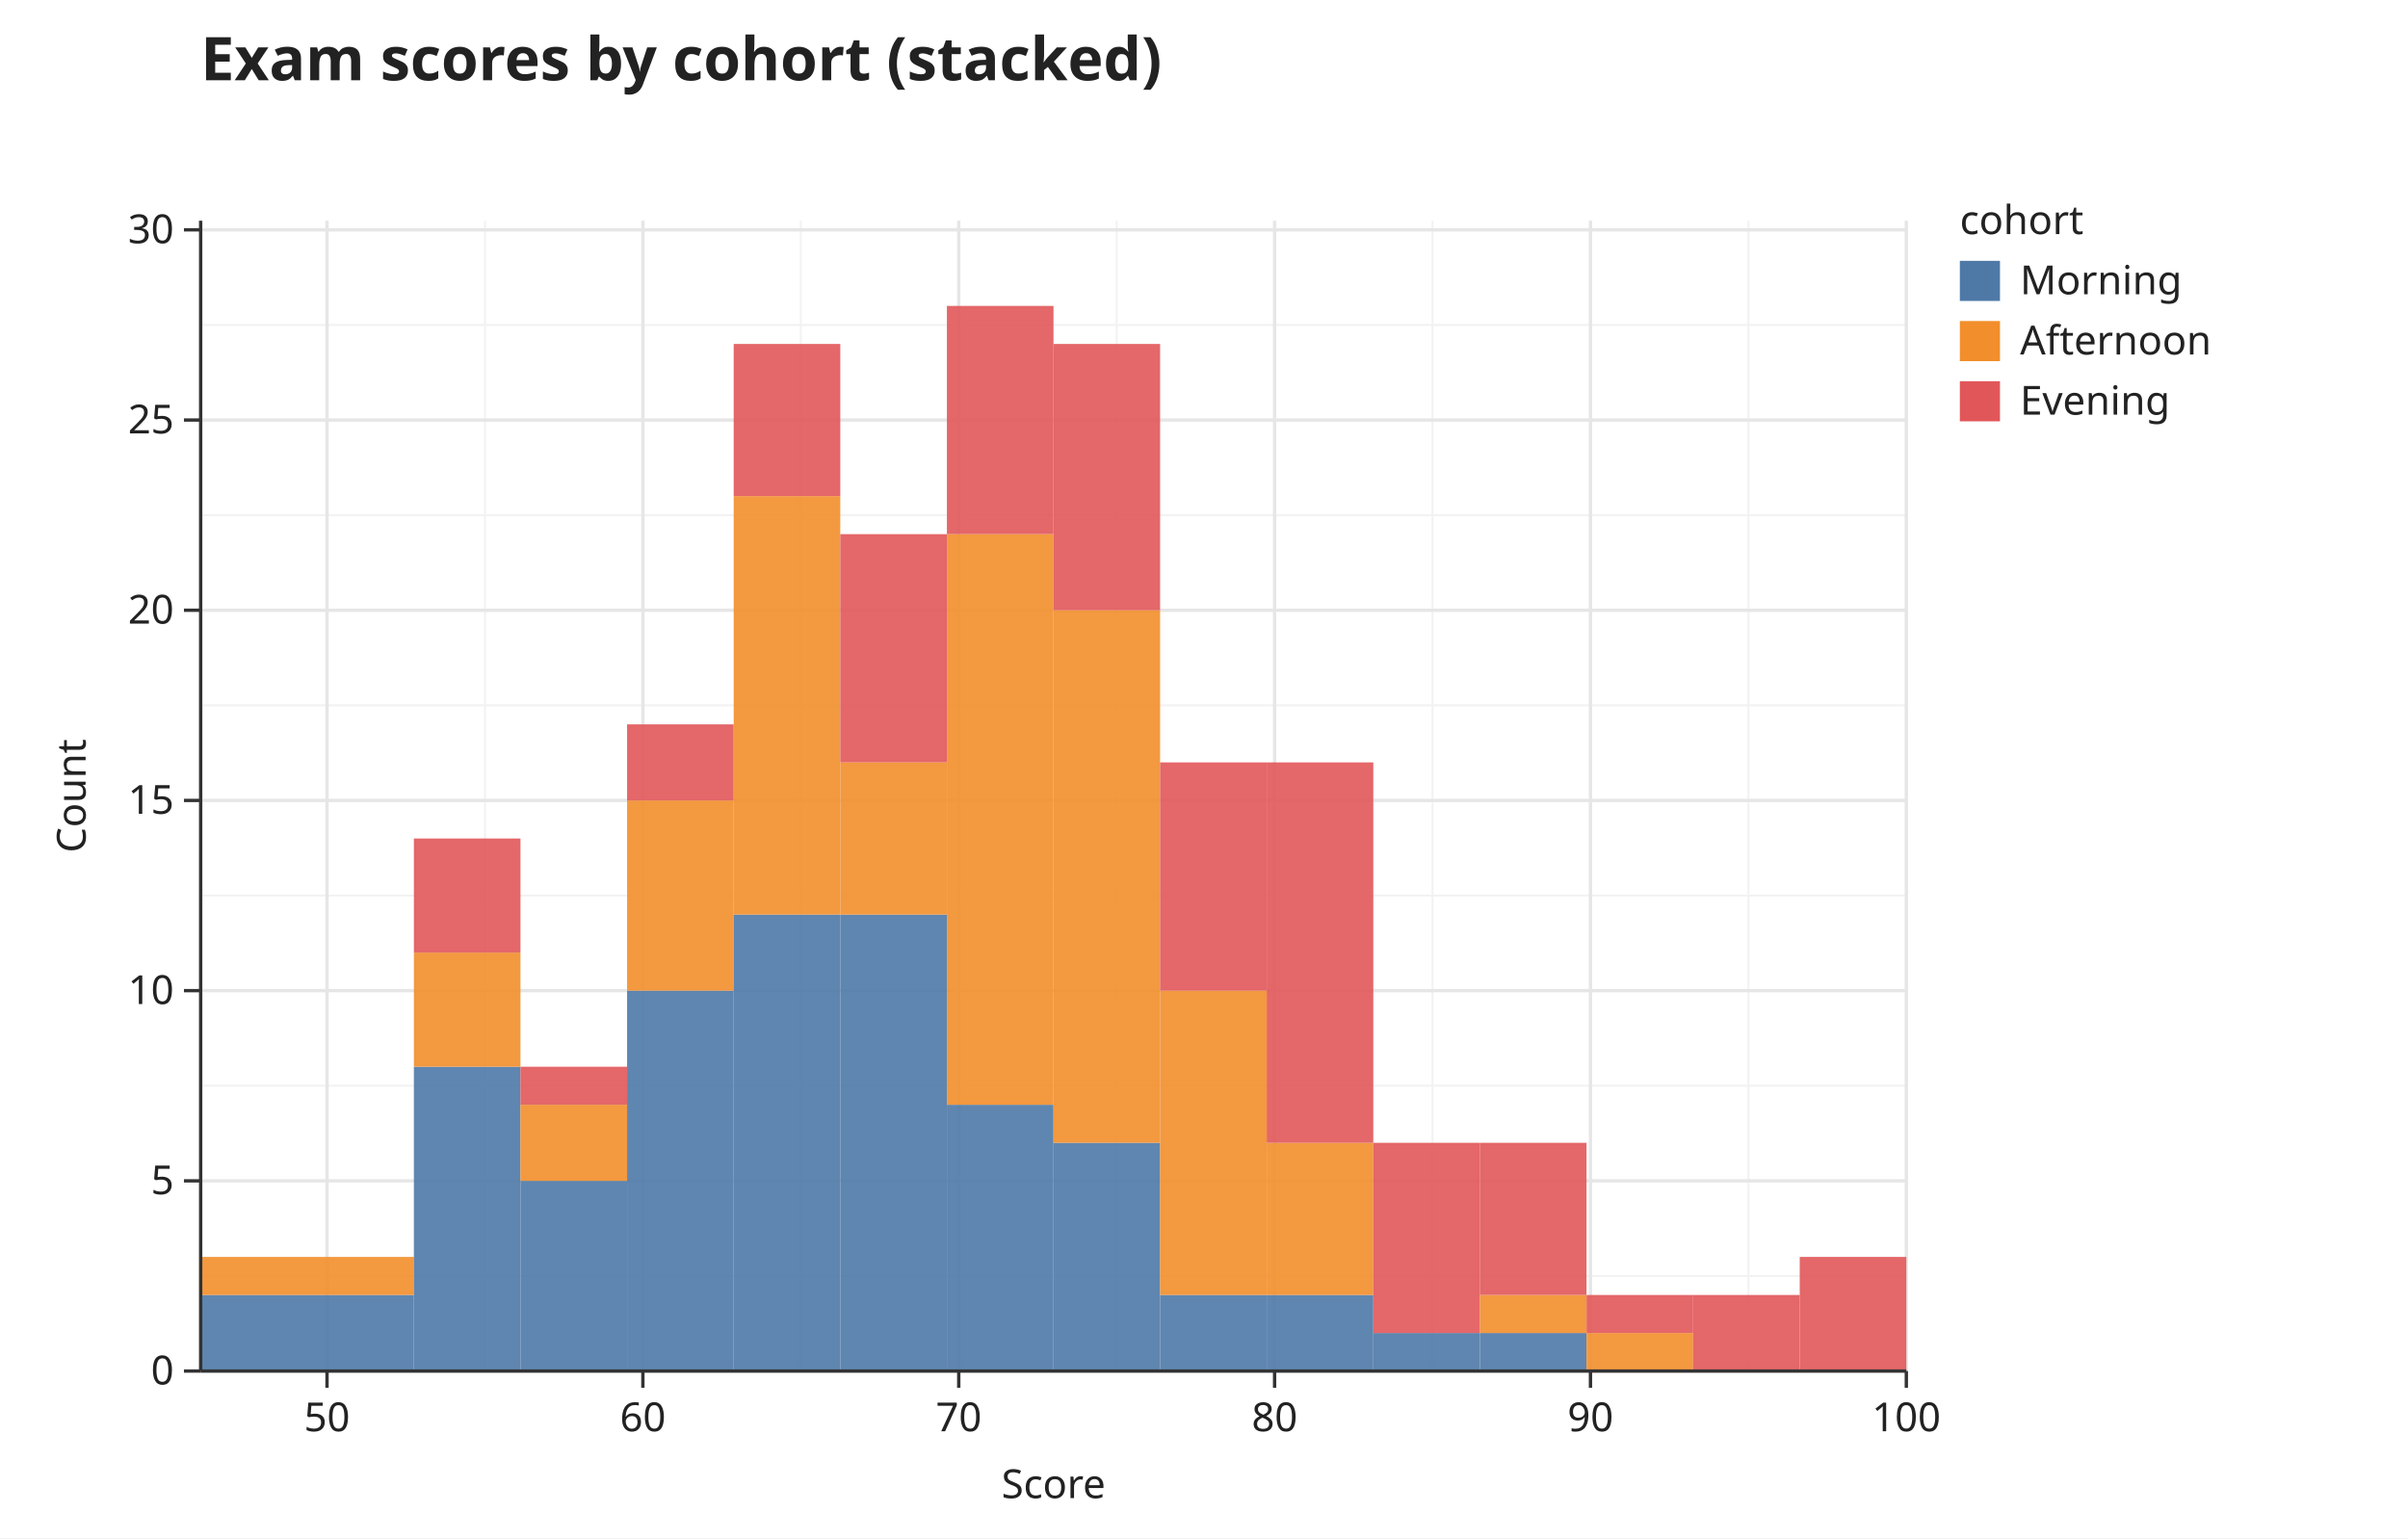
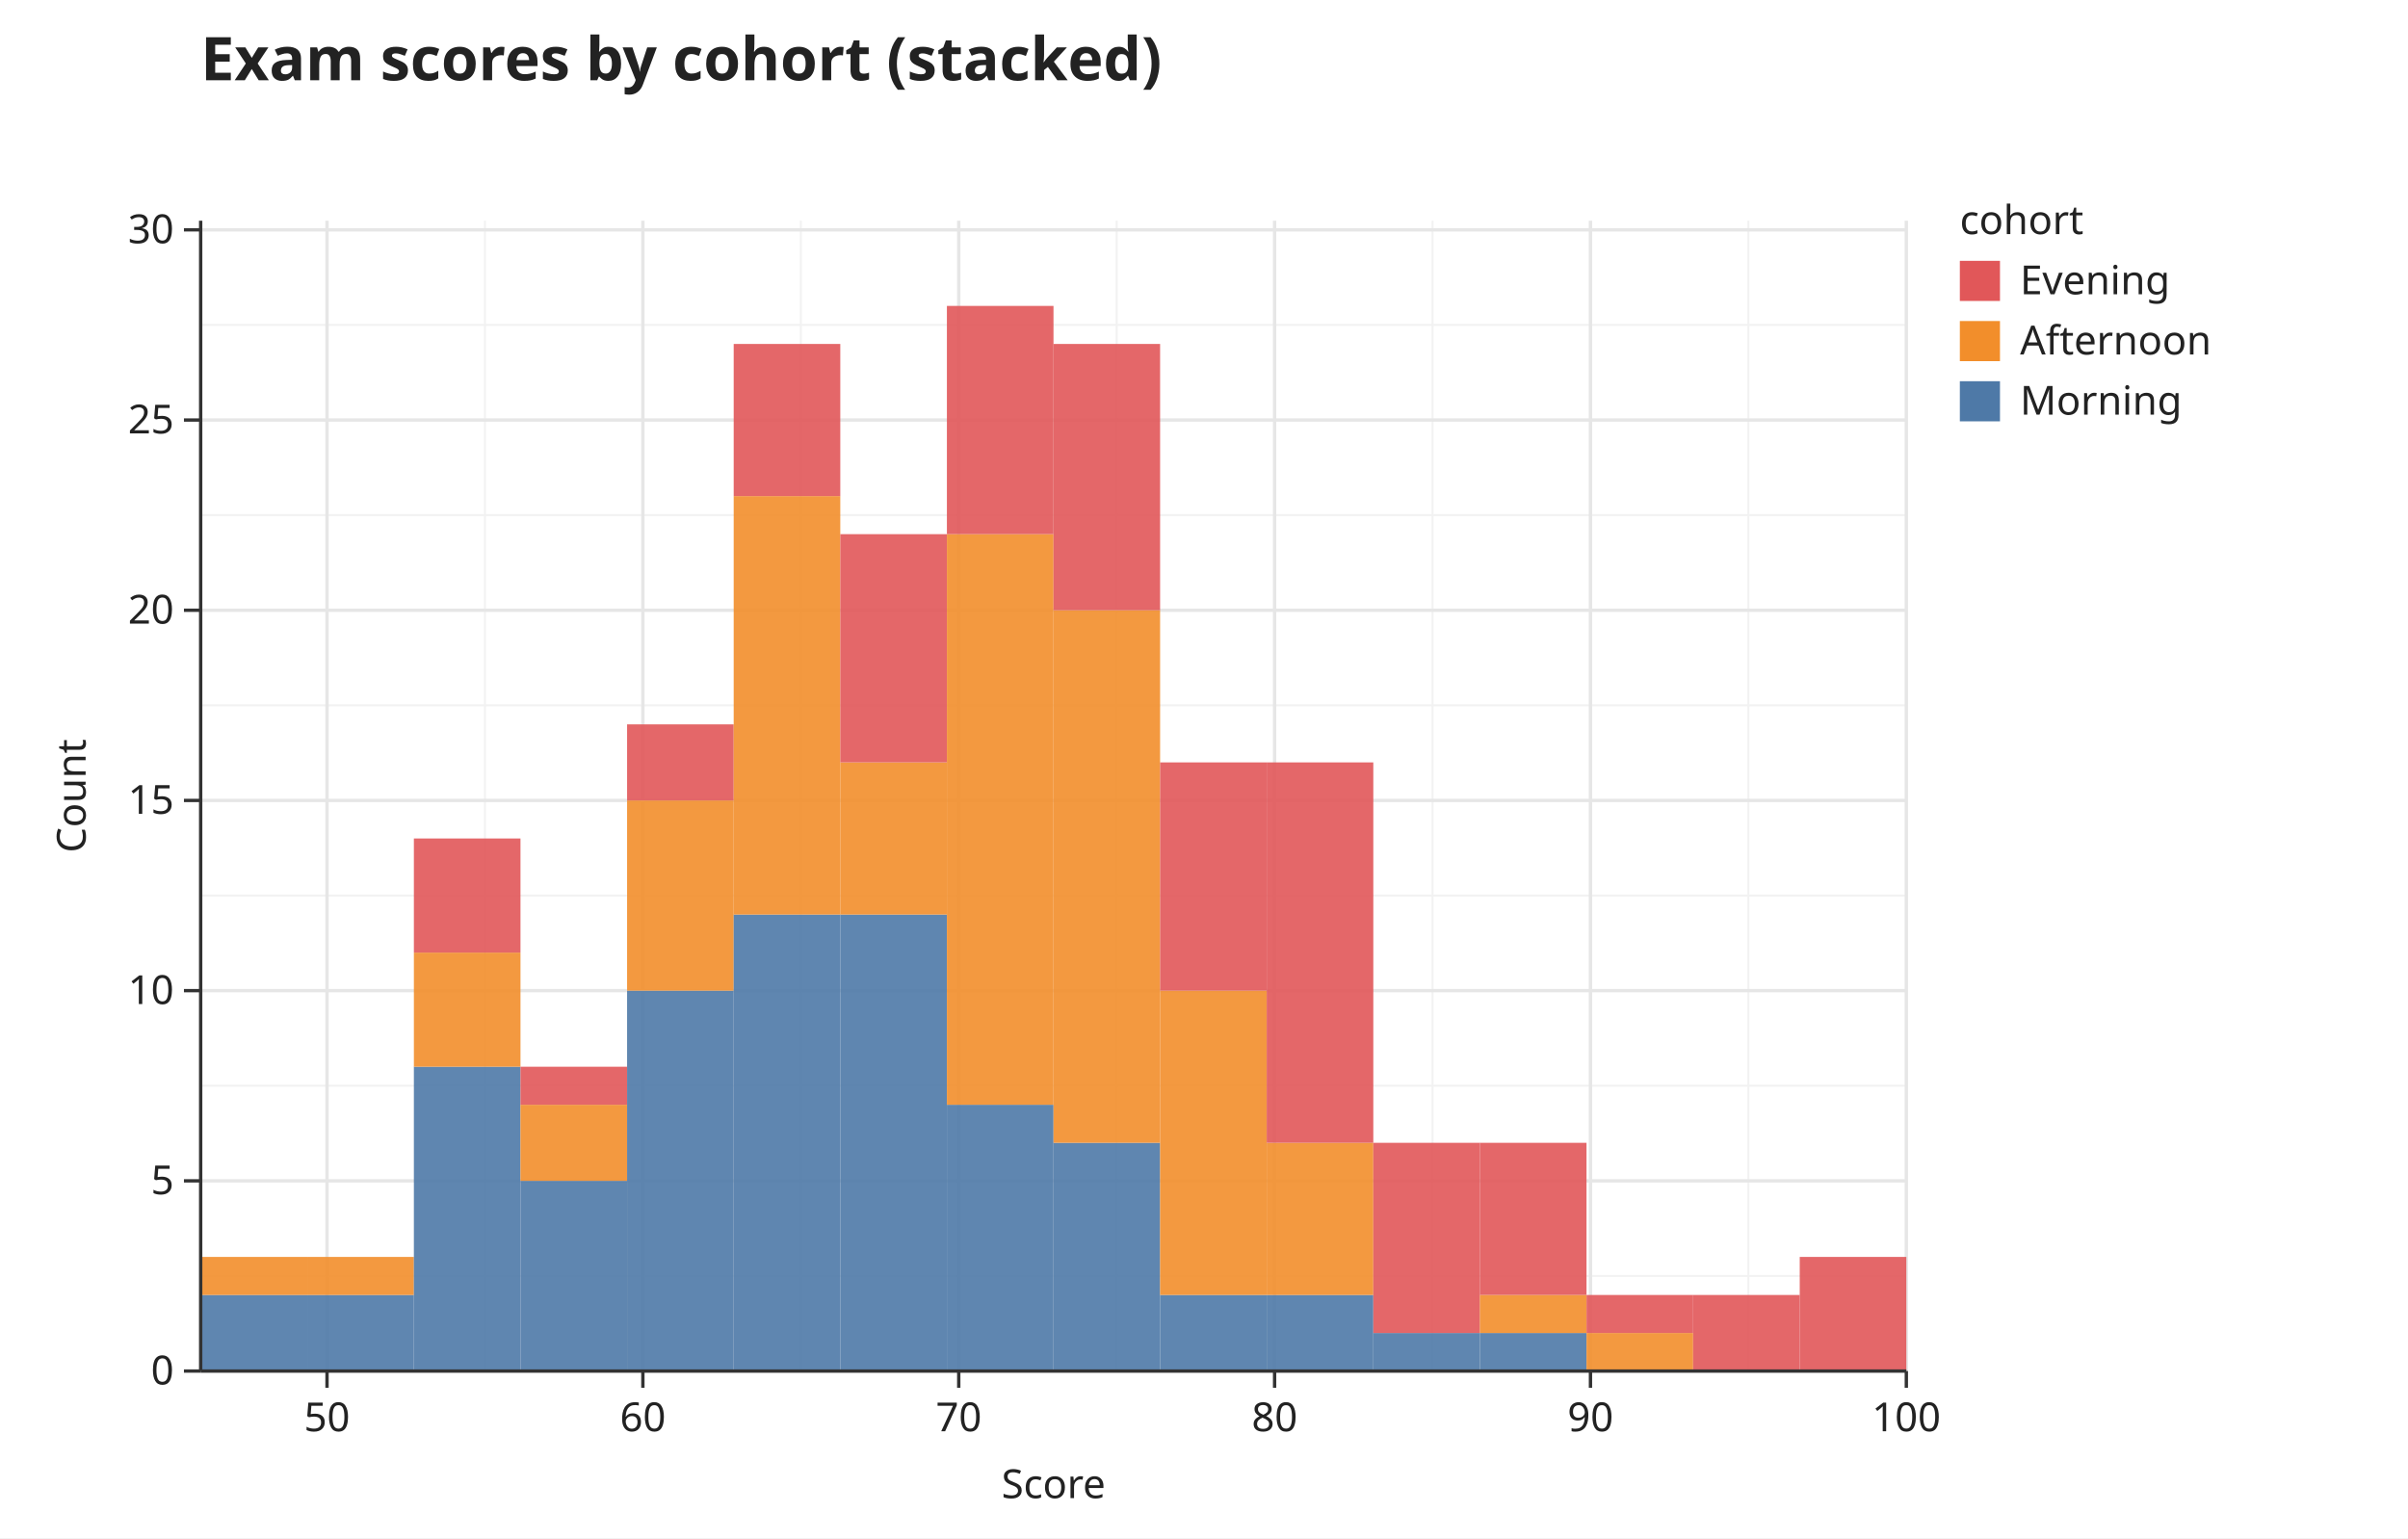
<svg xmlns="http://www.w3.org/2000/svg" width="720" height="460" viewBox="0 0 720 460" role="img" aria-label="Exam scores by cohort (stacked)">
  <rect class="algraf-background" x="0" y="0" width="720" height="460" fill="#ffffff" />
  <text class="algraf-title" x="60" y="24" font-family="system-ui, sans-serif" font-size="18" font-weight="600" fill="#222222">Exam scores by cohort (stacked)</text>
  <rect class="algraf-plot-area" x="60" y="66" width="510" height="344" fill="#ffffff" />
  <g class="algraf-grid">
    <line x1="145" y1="66" x2="145" y2="410" stroke="#f2f2f2" stroke-width="0.6" />
    <line x1="239.444" y1="66" x2="239.444" y2="410" stroke="#f2f2f2" stroke-width="0.6" />
    <line x1="333.889" y1="66" x2="333.889" y2="410" stroke="#f2f2f2" stroke-width="0.6" />
    <line x1="428.333" y1="66" x2="428.333" y2="410" stroke="#f2f2f2" stroke-width="0.6" />
    <line x1="522.778" y1="66" x2="522.778" y2="410" stroke="#f2f2f2" stroke-width="0.6" />
    <line x1="60" y1="381.561" x2="570" y2="381.561" stroke="#f2f2f2" stroke-width="0.6" />
    <line x1="60" y1="324.683" x2="570" y2="324.683" stroke="#f2f2f2" stroke-width="0.6" />
    <line x1="60" y1="267.804" x2="570" y2="267.804" stroke="#f2f2f2" stroke-width="0.6" />
    <line x1="60" y1="210.926" x2="570" y2="210.926" stroke="#f2f2f2" stroke-width="0.6" />
    <line x1="60" y1="154.048" x2="570" y2="154.048" stroke="#f2f2f2" stroke-width="0.6" />
    <line x1="60" y1="97.169" x2="570" y2="97.169" stroke="#f2f2f2" stroke-width="0.6" />
    <line x1="97.778" y1="66" x2="97.778" y2="410" stroke="#e6e6e6" stroke-width="1" />
    <line x1="192.222" y1="66" x2="192.222" y2="410" stroke="#e6e6e6" stroke-width="1" />
    <line x1="286.667" y1="66" x2="286.667" y2="410" stroke="#e6e6e6" stroke-width="1" />
    <line x1="381.111" y1="66" x2="381.111" y2="410" stroke="#e6e6e6" stroke-width="1" />
    <line x1="475.556" y1="66" x2="475.556" y2="410" stroke="#e6e6e6" stroke-width="1" />
    <line x1="570" y1="66" x2="570" y2="410" stroke="#e6e6e6" stroke-width="1" />
    <line x1="60" y1="410" x2="570" y2="410" stroke="#e6e6e6" stroke-width="1" />
    <line x1="60" y1="353.122" x2="570" y2="353.122" stroke="#e6e6e6" stroke-width="1" />
    <line x1="60" y1="296.243" x2="570" y2="296.243" stroke="#e6e6e6" stroke-width="1" />
    <line x1="60" y1="239.365" x2="570" y2="239.365" stroke="#e6e6e6" stroke-width="1" />
    <line x1="60" y1="182.487" x2="570" y2="182.487" stroke="#e6e6e6" stroke-width="1" />
    <line x1="60" y1="125.608" x2="570" y2="125.608" stroke="#e6e6e6" stroke-width="1" />
    <line x1="60" y1="68.73" x2="570" y2="68.73" stroke="#e6e6e6" stroke-width="1" />
  </g>
  <g class="algraf-layer algraf-geom-rect">
    <rect x="60" y="387.249" width="31.875" height="22.751" fill="#4E79A7" opacity="0.9" />
    <rect x="60" y="375.873" width="31.875" height="11.376" fill="#F28E2B" opacity="0.9" />
    <rect x="91.875" y="387.249" width="31.875" height="22.751" fill="#4E79A7" opacity="0.9" />
    <rect x="91.875" y="375.873" width="31.875" height="11.376" fill="#F28E2B" opacity="0.9" />
    <rect x="123.75" y="318.995" width="31.875" height="91.005" fill="#4E79A7" opacity="0.9" />
    <rect x="123.75" y="284.868" width="31.875" height="34.127" fill="#F28E2B" opacity="0.9" />
    <rect x="123.75" y="250.741" width="31.875" height="34.127" fill="#E15759" opacity="0.9" />
    <rect x="155.625" y="353.122" width="31.875" height="56.878" fill="#4E79A7" opacity="0.9" />
    <rect x="155.625" y="330.37" width="31.875" height="22.751" fill="#F28E2B" opacity="0.9" />
    <rect x="155.625" y="318.995" width="31.875" height="11.376" fill="#E15759" opacity="0.9" />
    <rect x="187.5" y="296.243" width="31.875" height="113.757" fill="#4E79A7" opacity="0.9" />
    <rect x="187.5" y="239.365" width="31.875" height="56.878" fill="#F28E2B" opacity="0.9" />
    <rect x="187.5" y="216.614" width="31.875" height="22.751" fill="#E15759" opacity="0.9" />
    <rect x="219.375" y="273.492" width="31.875" height="136.508" fill="#4E79A7" opacity="0.9" />
    <rect x="219.375" y="148.36" width="31.875" height="125.132" fill="#F28E2B" opacity="0.9" />
    <rect x="219.375" y="102.857" width="31.875" height="45.503" fill="#E15759" opacity="0.9" />
    <rect x="251.25" y="273.492" width="31.875" height="136.508" fill="#4E79A7" opacity="0.9" />
    <rect x="251.25" y="227.989" width="31.875" height="45.503" fill="#F28E2B" opacity="0.9" />
    <rect x="251.25" y="159.735" width="31.875" height="68.254" fill="#E15759" opacity="0.9" />
    <rect x="283.125" y="330.37" width="31.875" height="79.63" fill="#4E79A7" opacity="0.9" />
    <rect x="283.125" y="159.735" width="31.875" height="170.635" fill="#F28E2B" opacity="0.9" />
    <rect x="283.125" y="91.481" width="31.875" height="68.254" fill="#E15759" opacity="0.9" />
    <rect x="315" y="341.746" width="31.875" height="68.254" fill="#4E79A7" opacity="0.9" />
    <rect x="315" y="182.487" width="31.875" height="159.259" fill="#F28E2B" opacity="0.9" />
    <rect x="315" y="102.857" width="31.875" height="79.63" fill="#E15759" opacity="0.9" />
    <rect x="346.875" y="387.249" width="31.875" height="22.751" fill="#4E79A7" opacity="0.9" />
    <rect x="346.875" y="296.243" width="31.875" height="91.005" fill="#F28E2B" opacity="0.9" />
    <rect x="346.875" y="227.989" width="31.875" height="68.254" fill="#E15759" opacity="0.9" />
    <rect x="378.75" y="387.249" width="31.875" height="22.751" fill="#4E79A7" opacity="0.9" />
    <rect x="378.75" y="341.746" width="31.875" height="45.503" fill="#F28E2B" opacity="0.9" />
    <rect x="378.75" y="227.989" width="31.875" height="113.757" fill="#E15759" opacity="0.9" />
    <rect x="410.625" y="398.624" width="31.875" height="11.376" fill="#4E79A7" opacity="0.9" />
    <rect x="410.625" y="341.746" width="31.875" height="56.878" fill="#E15759" opacity="0.9" />
    <rect x="442.5" y="398.624" width="31.875" height="11.376" fill="#4E79A7" opacity="0.9" />
    <rect x="442.5" y="387.249" width="31.875" height="11.376" fill="#F28E2B" opacity="0.9" />
    <rect x="442.5" y="341.746" width="31.875" height="45.503" fill="#E15759" opacity="0.9" />
    <rect x="474.375" y="398.624" width="31.875" height="11.376" fill="#F28E2B" opacity="0.9" />
    <rect x="474.375" y="387.249" width="31.875" height="11.376" fill="#E15759" opacity="0.9" />
    <rect x="506.25" y="387.249" width="31.875" height="22.751" fill="#E15759" opacity="0.9" />
    <rect x="538.125" y="375.873" width="31.875" height="34.127" fill="#E15759" opacity="0.9" />
  </g>
  <g class="algraf-axes">
    <line x1="60" y1="410" x2="570" y2="410" stroke="#333333" stroke-width="1" />
    <line x1="97.778" y1="410" x2="97.778" y2="415" stroke="#333333" stroke-width="1" />
    <text x="97.778" y="428" text-anchor="middle" font-family="system-ui, sans-serif" font-size="12" fill="#222222">50</text>
    <line x1="192.222" y1="410" x2="192.222" y2="415" stroke="#333333" stroke-width="1" />
    <text x="192.222" y="428" text-anchor="middle" font-family="system-ui, sans-serif" font-size="12" fill="#222222">60</text>
    <line x1="286.667" y1="410" x2="286.667" y2="415" stroke="#333333" stroke-width="1" />
    <text x="286.667" y="428" text-anchor="middle" font-family="system-ui, sans-serif" font-size="12" fill="#222222">70</text>
    <line x1="381.111" y1="410" x2="381.111" y2="415" stroke="#333333" stroke-width="1" />
    <text x="381.111" y="428" text-anchor="middle" font-family="system-ui, sans-serif" font-size="12" fill="#222222">80</text>
    <line x1="475.556" y1="410" x2="475.556" y2="415" stroke="#333333" stroke-width="1" />
    <text x="475.556" y="428" text-anchor="middle" font-family="system-ui, sans-serif" font-size="12" fill="#222222">90</text>
    <line x1="570" y1="410" x2="570" y2="415" stroke="#333333" stroke-width="1" />
    <text x="570" y="428" text-anchor="middle" font-family="system-ui, sans-serif" font-size="12" fill="#222222">100</text>
    <text x="315" y="448" text-anchor="middle" font-family="system-ui, sans-serif" font-size="12" fill="#222222">Score</text>
    <line x1="60" y1="66" x2="60" y2="410" stroke="#333333" stroke-width="1" />
    <line x1="55" y1="410" x2="60" y2="410" stroke="#333333" stroke-width="1" />
    <text x="52" y="414" text-anchor="end" font-family="system-ui, sans-serif" font-size="12" fill="#222222">0</text>
    <line x1="55" y1="353.122" x2="60" y2="353.122" stroke="#333333" stroke-width="1" />
    <text x="52" y="357.122" text-anchor="end" font-family="system-ui, sans-serif" font-size="12" fill="#222222">5</text>
    <line x1="55" y1="296.243" x2="60" y2="296.243" stroke="#333333" stroke-width="1" />
    <text x="52" y="300.243" text-anchor="end" font-family="system-ui, sans-serif" font-size="12" fill="#222222">10</text>
    <line x1="55" y1="239.365" x2="60" y2="239.365" stroke="#333333" stroke-width="1" />
    <text x="52" y="243.365" text-anchor="end" font-family="system-ui, sans-serif" font-size="12" fill="#222222">15</text>
    <line x1="55" y1="182.487" x2="60" y2="182.487" stroke="#333333" stroke-width="1" />
    <text x="52" y="186.487" text-anchor="end" font-family="system-ui, sans-serif" font-size="12" fill="#222222">20</text>
    <line x1="55" y1="125.608" x2="60" y2="125.608" stroke="#333333" stroke-width="1" />
    <text x="52" y="129.608" text-anchor="end" font-family="system-ui, sans-serif" font-size="12" fill="#222222">25</text>
    <line x1="55" y1="68.73" x2="60" y2="68.73" stroke="#333333" stroke-width="1" />
    <text x="52" y="72.73" text-anchor="end" font-family="system-ui, sans-serif" font-size="12" fill="#222222">30</text>
    <text x="25.6" y="238" text-anchor="middle" transform="rotate(-90 25.6 238)" font-family="system-ui, sans-serif" font-size="12" fill="#222222">Count</text>
  </g>
  <g class="algraf-legends">
    <text x="586" y="70" text-anchor="start" font-family="system-ui, sans-serif" font-size="12" fill="#222222">cohort</text>
-     <rect x="586" y="78" width="12" height="12" fill="#4E79A7" />
-     <text x="604" y="88" text-anchor="start" font-family="system-ui, sans-serif" font-size="12" fill="#222222">Morning</text>
+     <rect x="586" y="78" width="12" height="12" fill="#E15759" />
+     <text x="604" y="88" text-anchor="start" font-family="system-ui, sans-serif" font-size="12" fill="#222222">Evening</text>
    <rect x="586" y="96" width="12" height="12" fill="#F28E2B" />
    <text x="604" y="106" text-anchor="start" font-family="system-ui, sans-serif" font-size="12" fill="#222222">Afternoon</text>
-     <rect x="586" y="114" width="12" height="12" fill="#E15759" />
-     <text x="604" y="124" text-anchor="start" font-family="system-ui, sans-serif" font-size="12" fill="#222222">Evening</text>
+     <rect x="586" y="114" width="12" height="12" fill="#4E79A7" />
+     <text x="604" y="124" text-anchor="start" font-family="system-ui, sans-serif" font-size="12" fill="#222222">Morning</text>
  </g>
</svg>
